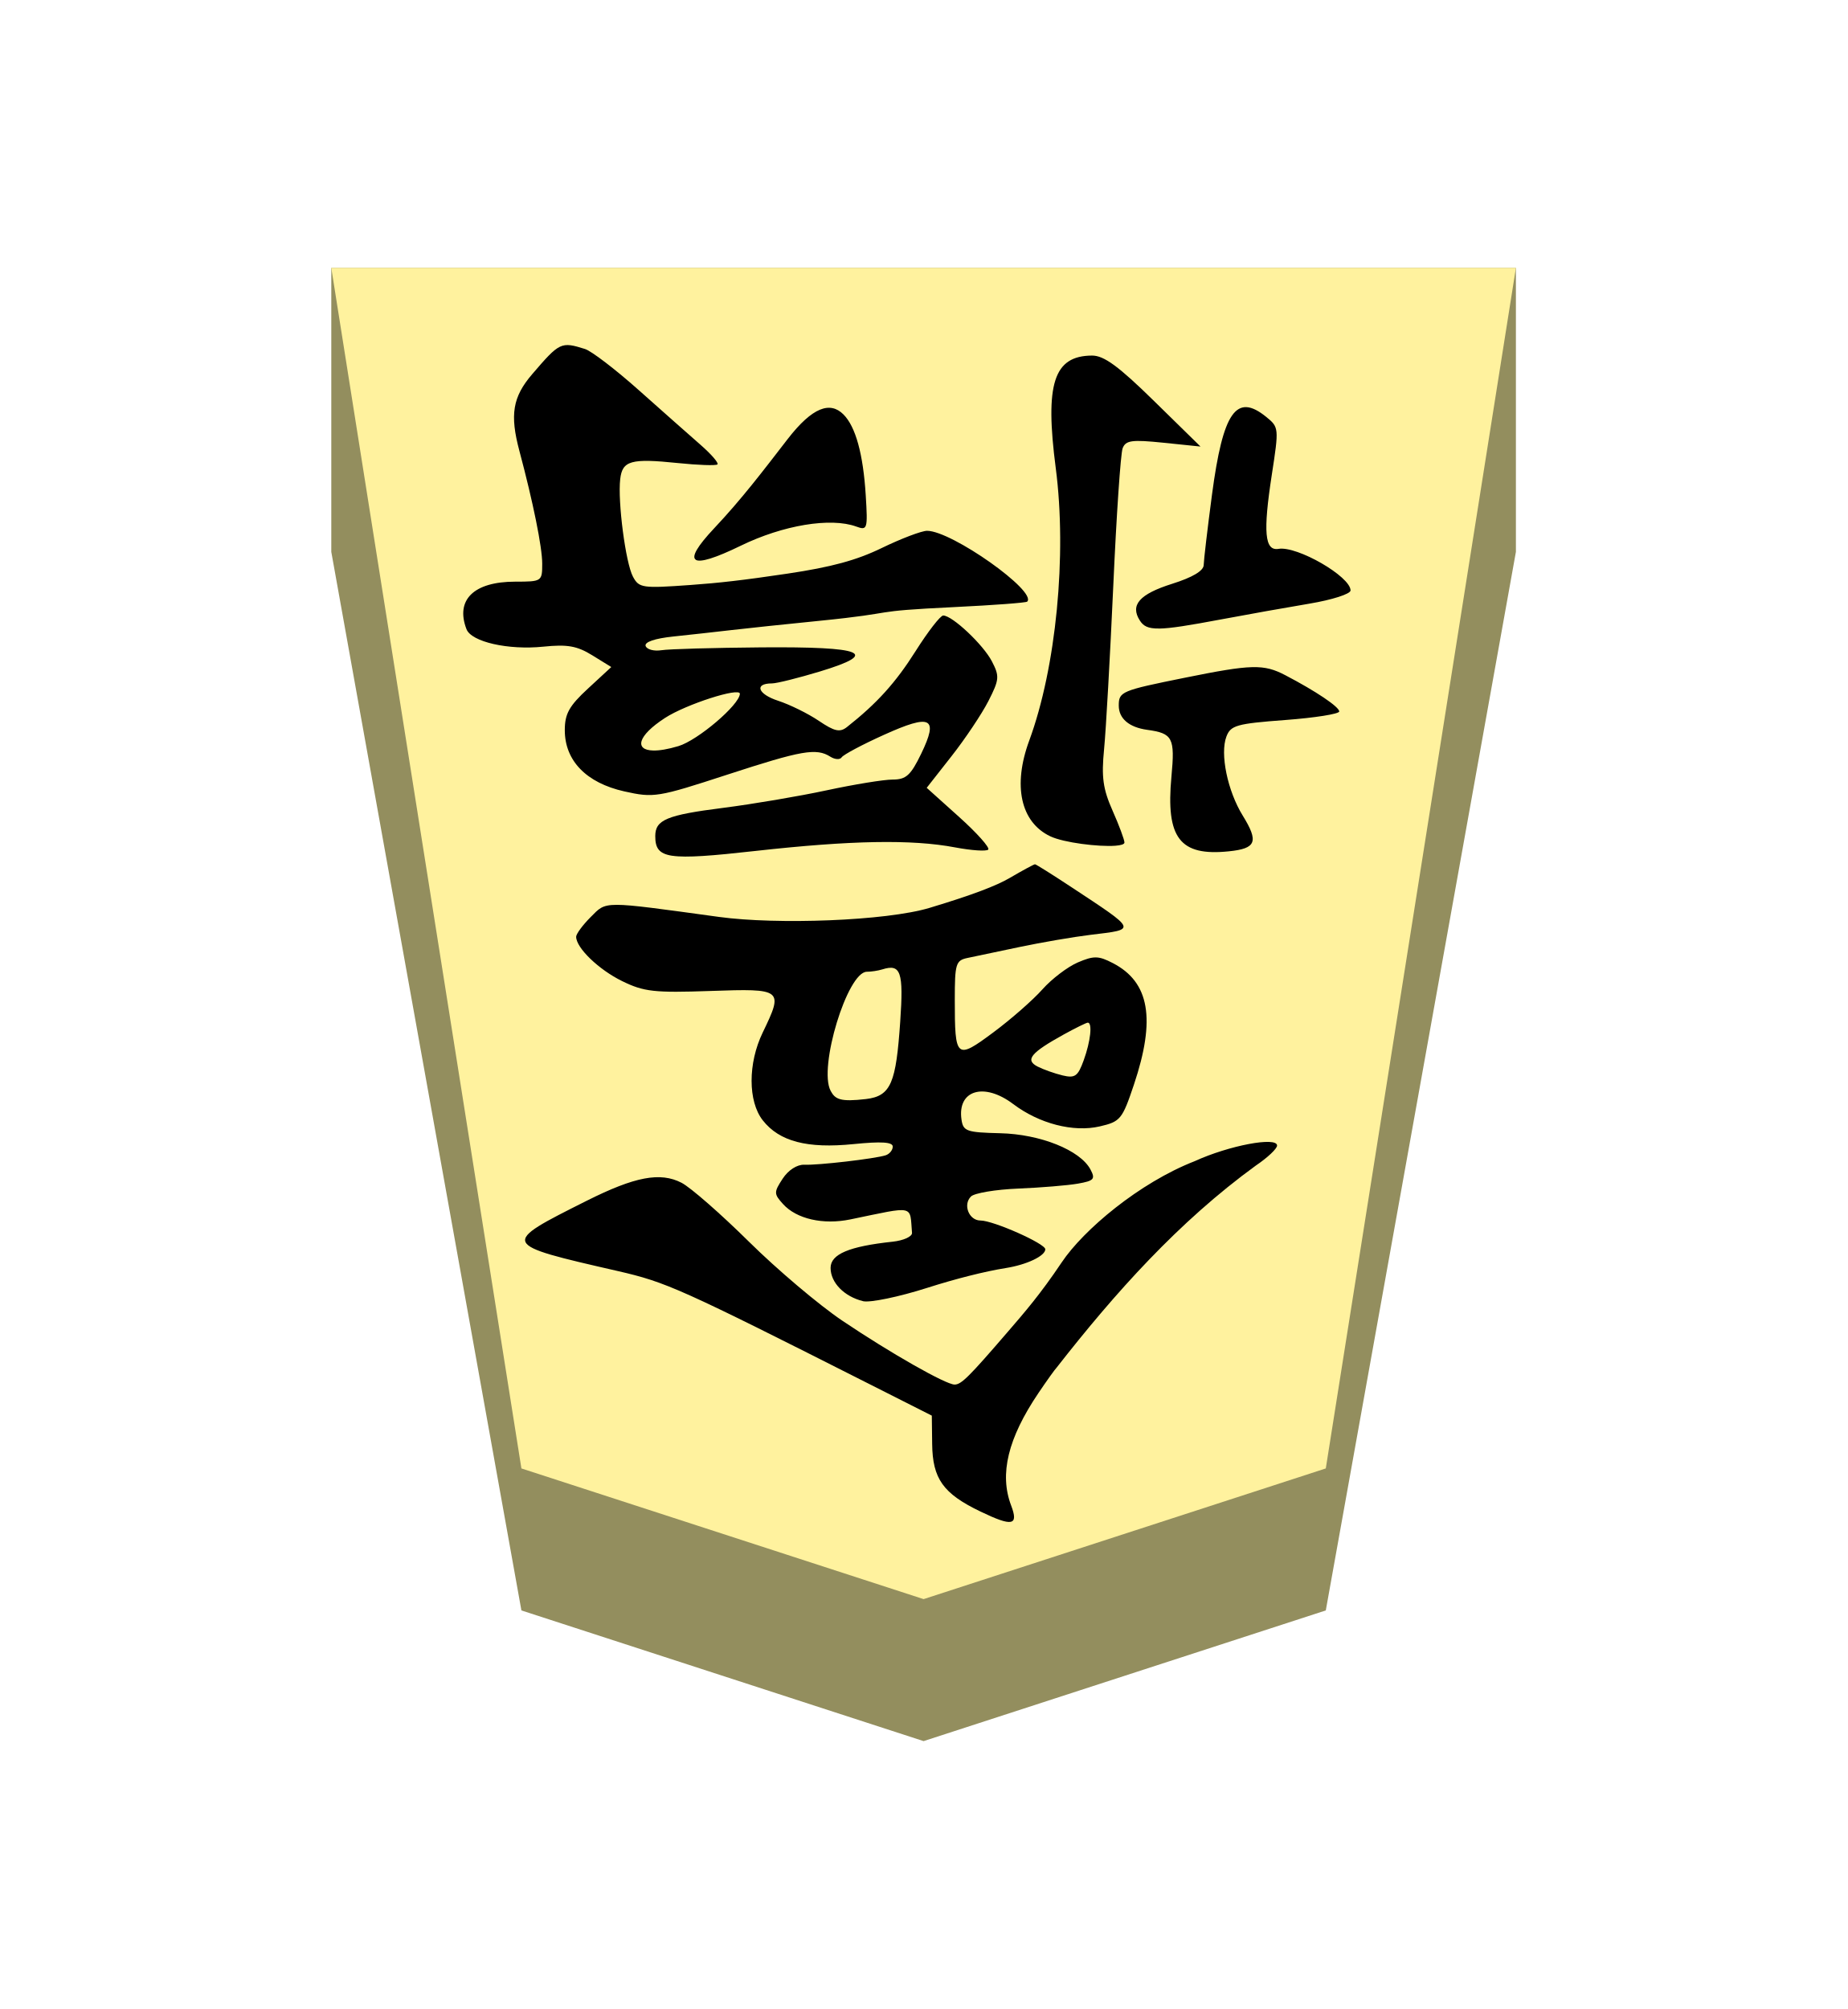
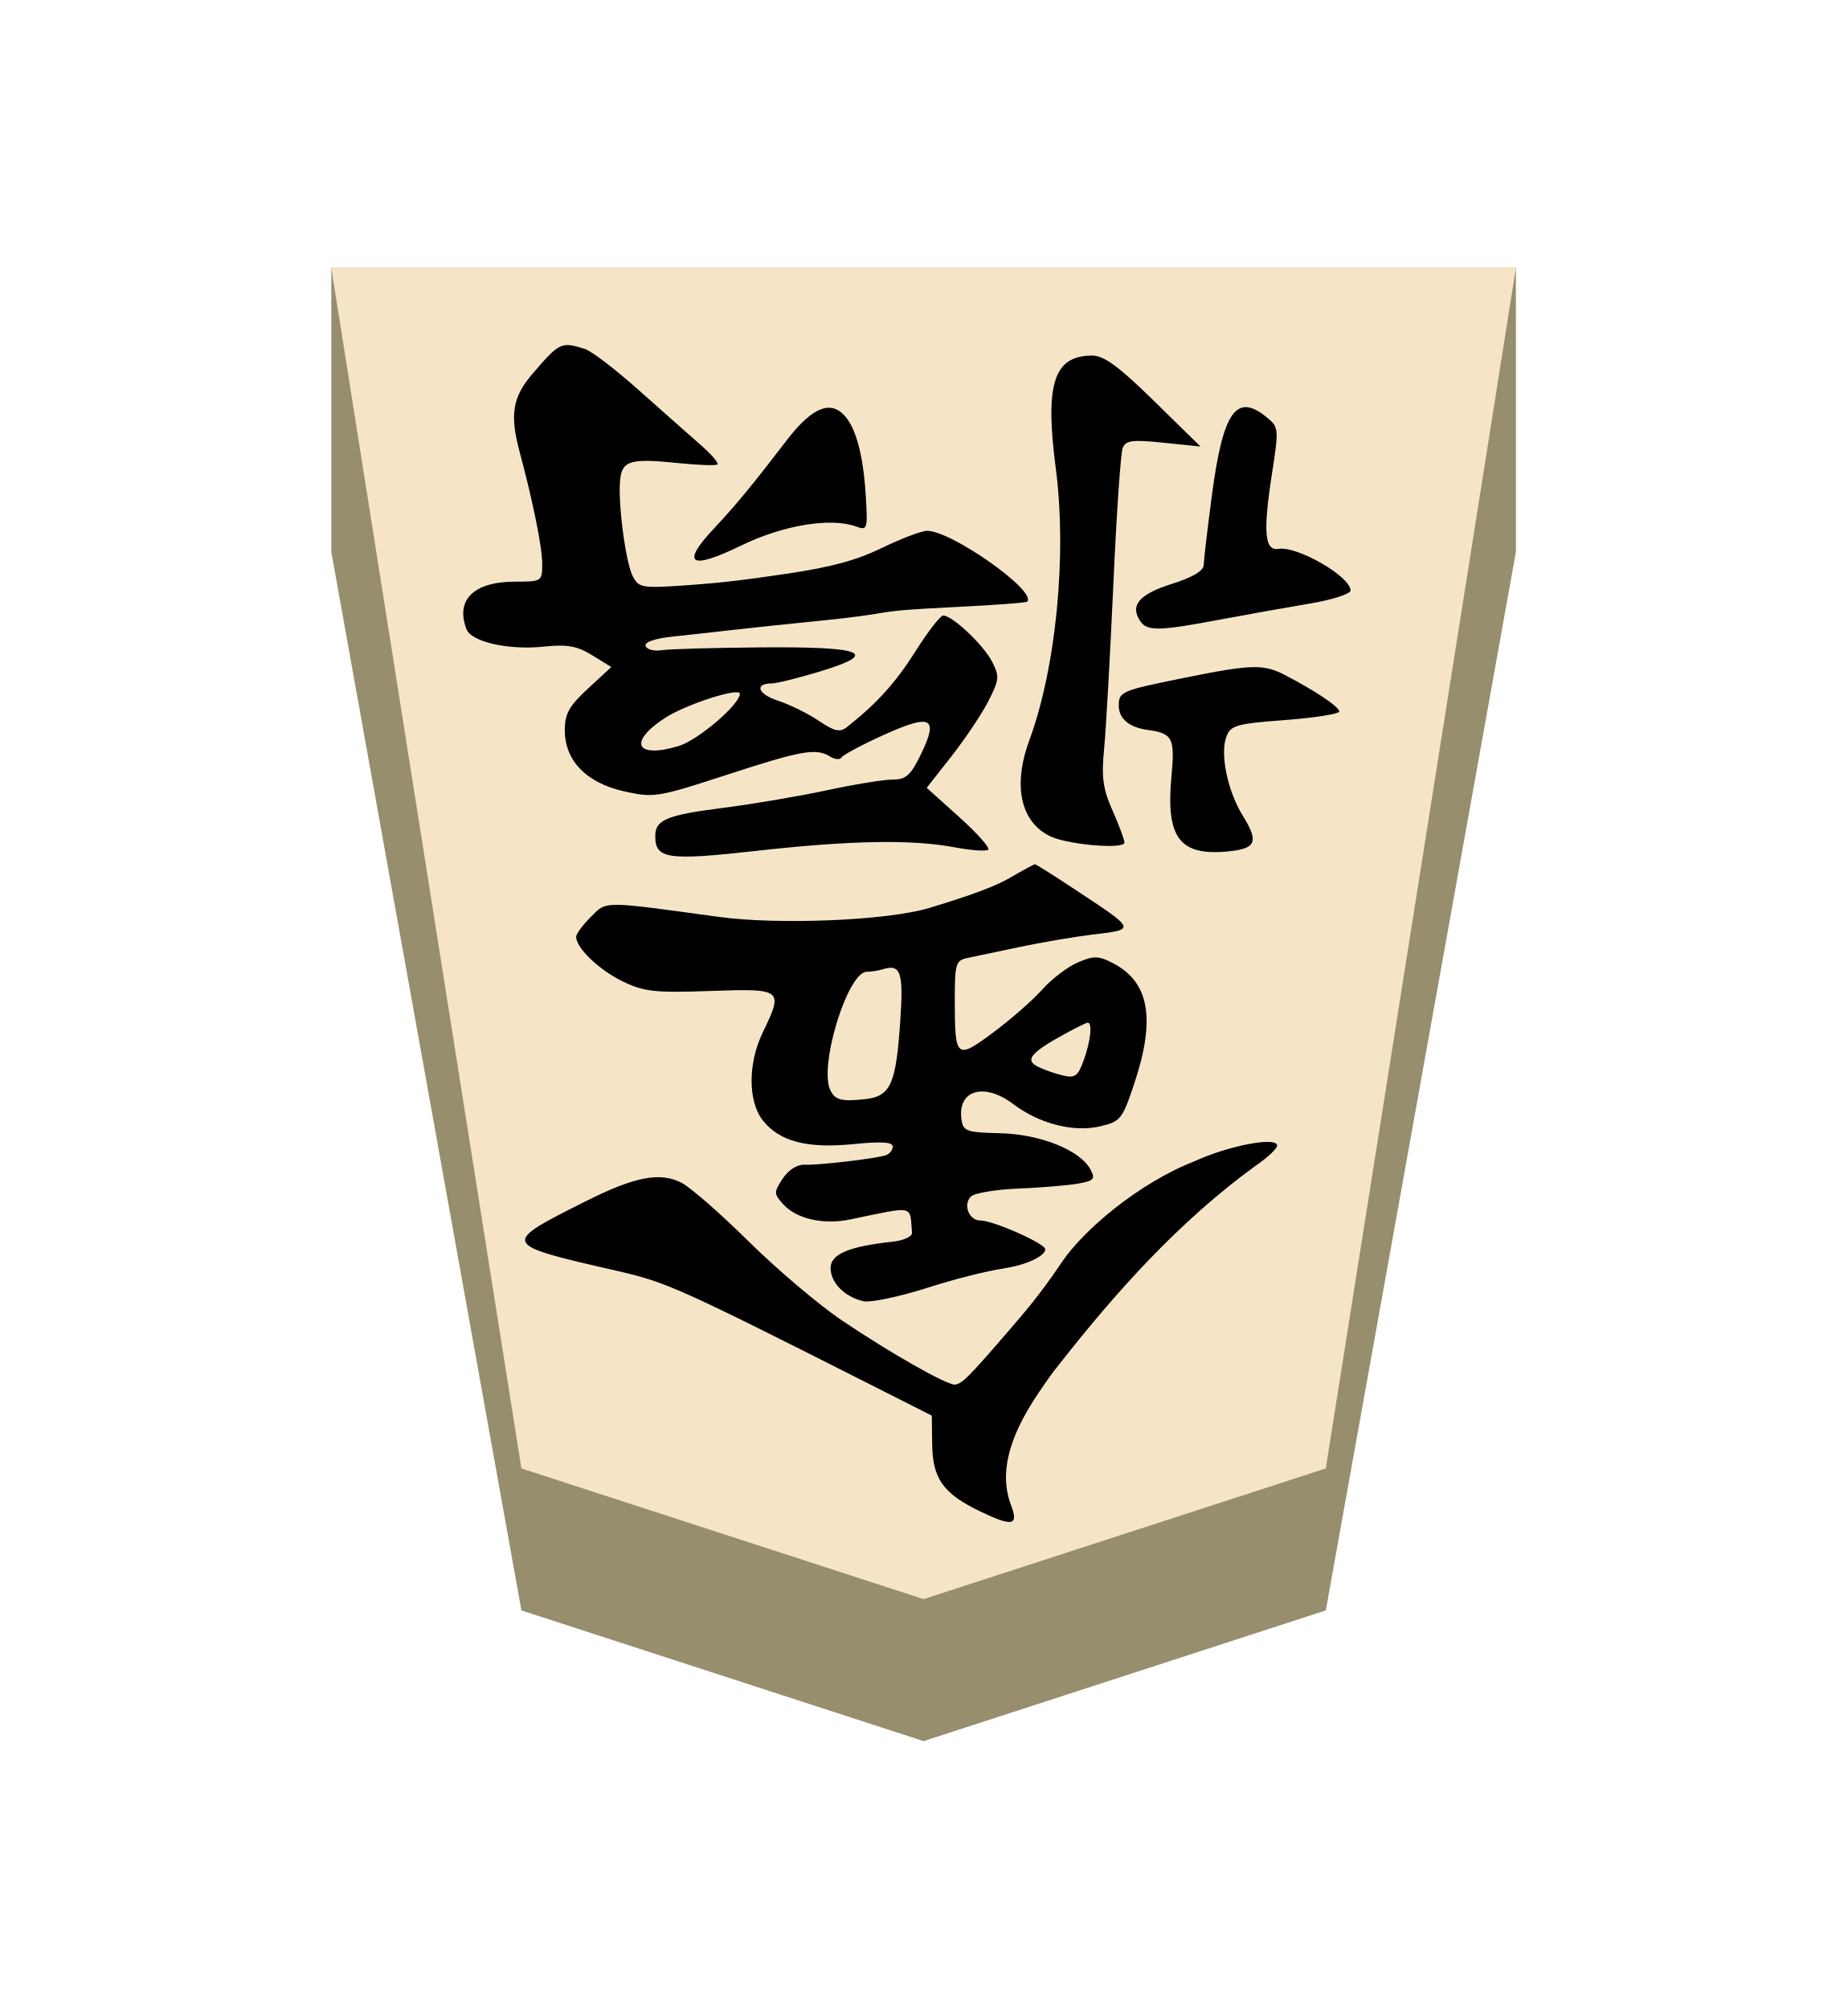
<svg xmlns="http://www.w3.org/2000/svg" viewBox="-1.542 -1.677 41.634 45.274" version="1.1" id="svg1" xml:space="preserve">
  <defs id="defs1" />
  <g id="layer1" transform="translate(-84.72499,-164.64)">
-     <path style="fill:#938e5e;fill-opacity:1;fill-rule:evenodd;stroke:none;stroke-width:0.965;stroke-linecap:round;stroke-linejoin:round;stroke-dasharray:none;stroke-opacity:1;paint-order:stroke fill markers" d="m 90.65,169 v 6.4 l 4.285,23.855 9.065,2.945 9.065,-2.945 L 117.35,175.4 V 169 Z" id="path12" />
-     <path style="display:inline;fill:#fff29e;fill-opacity:1;fill-rule:evenodd;stroke:none;stroke-width:0.36;stroke-linecap:round;stroke-linejoin:round;paint-order:stroke fill markers" d="M 104,199 94.935,196.055 90.65,169 h 26.7 l -4.285,27.055 z" id="path13-6" />
+     <path style="fill:#978e6e;fill-opacity:1;fill-rule:evenodd;stroke:none;stroke-width:0.965;stroke-linecap:round;stroke-linejoin:round;stroke-dasharray:none;stroke-opacity:1;paint-order:stroke fill markers" d="m 90.65,169 v 6.4 l 4.285,23.855 9.065,2.945 9.065,-2.945 L 117.35,175.4 V 169 Z" id="path12" />
+     <path style="display:inline;fill:#f5e5c6;fill-opacity:1;fill-rule:evenodd;stroke:none;stroke-width:0.36;stroke-linecap:round;stroke-linejoin:round;paint-order:stroke fill markers" d="M 104,199 94.935,196.055 90.65,169 h 26.7 l -4.285,27.055 z" id="path13-6" />
    <path id="path1" style="display:inline;fill:#000000;stroke-width:0.482" d="m 102.039,171.742 c -0.105,0.02 -0.098,0.141 -0.012,0.368 0.269,0.708 0.073,1.515 -0.616,2.535 -0.189,0.28 -0.374,0.538 -0.41,0.573 -1.319,1.688 -2.75,3.288 -4.49,4.553 -0.263,0.177 -0.478,0.38 -0.478,0.45 0,0.207 1.084,0.002 1.855,-0.351 1.253,-0.488 2.509,-1.55 2.999,-2.281 0.49,-0.731 0.848,-1.138 1.198,-1.545 0.896,-1.041 1.065,-1.209 1.217,-1.209 0.198,0 1.45,0.712 2.534,1.442 0.521,0.351 1.466,1.15 2.099,1.776 0.633,0.626 1.317,1.224 1.52,1.329 0.48,0.248 1.05,0.14 2.134,-0.403 1.958,-0.982 1.961,-0.977 -0.693,-1.585 -1.101,-0.253 -1.388,-0.381 -5.716,-2.569 l -1.365,-0.69 -0.008,-0.637 c -0.009,-0.786 -0.246,-1.119 -1.086,-1.523 -0.361,-0.174 -0.578,-0.254 -0.683,-0.233 z m 3.327,4.972 c -0.158,-0.038 -0.81,0.097 -1.449,0.301 -0.639,0.204 -1.295,0.37 -1.77,0.446 -0.475,0.075 -0.89,0.274 -0.89,0.423 0,0.128 1.172,0.648 1.461,0.648 0.259,0 0.401,0.355 0.215,0.541 -0.078,0.078 -0.558,0.158 -1.068,0.179 -0.51,0.021 -1.114,0.071 -1.342,0.111 -0.365,0.064 -0.399,0.104 -0.283,0.321 0.233,0.434 1.129,0.794 2.036,0.815 0.756,0.018 0.832,0.045 0.87,0.308 0.096,0.664 -0.508,0.846 -1.165,0.35 -0.587,-0.443 -1.357,-0.642 -1.952,-0.504 -0.465,0.108 -0.507,0.159 -0.769,0.94 -0.497,1.481 -0.353,2.312 0.475,2.74 0.323,0.167 0.428,0.169 0.789,0.015 0.229,-0.098 0.588,-0.371 0.798,-0.607 0.21,-0.237 0.706,-0.672 1.103,-0.967 0.841,-0.626 0.872,-0.6 0.872,0.736 0,0.809 -0.023,0.884 -0.287,0.939 -0.158,0.033 -0.688,0.145 -1.179,0.248 -0.491,0.103 -1.207,0.226 -1.593,0.273 -1.049,0.127 -1.066,0.087 0.446,1.085 h 2.5e-4 c 0.42,0.277 0.783,0.505 0.805,0.505 0.023,1.6e-4 0.281,-0.139 0.573,-0.31 0.293,-0.171 0.819,-0.376 1.802,-0.672 0.983,-0.296 3.446,-0.382 4.743,-0.205 2.658,0.364 2.53,0.364 2.895,-9.6e-4 0.181,-0.181 0.329,-0.382 0.329,-0.445 0,-0.251 -0.509,-0.742 -1.037,-1 -0.49,-0.24 -0.724,-0.266 -1.989,-0.222 -1.631,0.057 -1.651,0.041 -1.179,-0.937 0.335,-0.692 0.334,-1.552 -0.002,-1.979 -0.374,-0.476 -1.001,-0.64 -2.044,-0.535 -0.626,0.063 -0.885,0.047 -0.885,-0.056 0,-0.079 0.072,-0.167 0.159,-0.196 0.242,-0.078 1.525,-0.227 1.834,-0.213 0.162,0.007 0.361,-0.12 0.488,-0.314 0.201,-0.307 0.2,-0.342 -0.009,-0.573 -0.303,-0.335 -0.904,-0.472 -1.517,-0.345 -1.475,0.304 -1.335,0.334 -1.389,-0.303 -0.007,-0.083 0.188,-0.172 0.433,-0.199 0.983,-0.105 1.402,-0.281 1.402,-0.591 0,-0.332 -0.307,-0.646 -0.733,-0.75 z m 0.73,4.742 c 0.279,0.522 -0.379,2.682 -0.817,2.682 -0.098,0 -0.254,0.024 -0.348,0.053 -0.418,0.132 -0.482,-0.054 -0.404,-1.178 0.095,-1.37 0.202,-1.678 0.774,-1.744 0.572,-0.066 0.69,-0.01 0.795,0.186 z m -5.228,0.346 c 0.179,0.043 0.433,0.133 0.564,0.2 0.287,0.148 0.154,0.311 -0.592,0.723 -0.265,0.146 -0.509,0.266 -0.541,0.266 -0.108,0 -0.063,-0.42 0.092,-0.847 0.131,-0.363 0.196,-0.409 0.478,-0.342 z m 8.794,4.95 c -0.318,-0.047 -0.884,-0.002 -1.877,0.109 -2.146,0.239 -3.522,0.264 -4.492,0.08 -0.371,-0.07 -0.709,-0.093 -0.75,-0.05 -0.041,0.043 0.254,0.374 0.656,0.735 l 0.731,0.657 -0.561,0.715 c -0.309,0.393 -0.682,0.952 -0.83,1.241 -0.246,0.483 -0.253,0.557 -0.079,0.893 0.195,0.377 0.893,1.034 1.098,1.034 0.064,0 0.344,-0.362 0.624,-0.805 0.448,-0.709 0.87,-1.176 1.545,-1.708 0.16,-0.126 0.28,-0.1 0.635,0.14 0.241,0.163 0.653,0.366 0.917,0.452 0.46,0.15 0.545,0.391 0.139,0.391 -0.108,0 -0.596,0.122 -1.085,0.27 -1.36,0.413 -0.995,0.561 1.334,0.542 1.065,-0.009 2.074,-0.037 2.242,-0.064 0.168,-0.026 0.328,0.016 0.356,0.095 0.031,0.089 -0.205,0.17 -0.624,0.214 -0.371,0.039 -0.961,0.104 -1.311,0.145 -0.35,0.041 -1.235,0.134 -1.966,0.207 -1.93,0.192 -0.994,0.212 -3.075,0.312 -0.868,0.042 -1.599,0.097 -1.624,0.122 -0.23,0.23 1.701,1.596 2.257,1.596 0.122,0 0.583,-0.175 1.026,-0.39 0.565,-0.274 1.127,-0.427 2.119,-0.575 0.992,-0.148 1.552,-0.211 2.186,-0.256 1.088,-0.078 1.161,-0.068 1.298,0.188 0.165,0.308 0.346,1.692 0.287,2.199 -0.048,0.416 -0.243,0.47 -1.299,0.361 -0.456,-0.047 -0.857,-0.061 -0.892,-0.031 -0.035,0.03 0.137,0.229 0.382,0.443 0.245,0.214 0.871,0.768 1.392,1.232 0.52,0.464 1.065,0.88 1.21,0.926 0.541,0.169 0.571,0.155 1.189,-0.565 0.443,-0.516 0.509,-0.914 0.29,-1.733 -0.309,-1.157 -0.514,-2.167 -0.514,-2.539 0,-0.4 0.009,-0.406 0.609,-0.406 0.933,0 1.352,-0.409 1.098,-1.071 -0.11,-0.286 -0.94,-0.475 -1.731,-0.394 -0.544,0.056 -0.761,0.017 -1.105,-0.195 l -0.428,-0.264 0.524,-0.484 c 0.426,-0.393 0.524,-0.569 0.524,-0.939 0,-0.688 -0.485,-1.187 -1.339,-1.379 -0.668,-0.149 -0.752,-0.136 -2.321,0.376 -1.687,0.55 -2.008,0.606 -2.326,0.405 -0.103,-0.065 -0.218,-0.071 -0.255,-0.013 -0.037,0.058 -0.464,0.286 -0.95,0.505 -1.066,0.482 -1.238,0.395 -0.842,-0.424 0.237,-0.489 0.341,-0.583 0.644,-0.583 0.199,0 0.867,-0.109 1.486,-0.242 0.618,-0.133 1.669,-0.311 2.335,-0.396 1.27,-0.161 1.529,-0.269 1.529,-0.636 0,-0.258 -0.07,-0.397 -0.387,-0.444 z m -12.542,0.1 c -0.618,0.063 -0.677,0.215 -0.313,0.805 0.342,0.553 0.516,1.393 0.368,1.781 -0.096,0.253 -0.229,0.291 -1.325,0.373 -0.67,0.05 -1.218,0.137 -1.218,0.193 0,0.103 0.526,0.457 1.214,0.816 0.49,0.256 0.758,0.249 2.27,-0.057 1.431,-0.289 1.485,-0.312 1.485,-0.628 0,-0.291 -0.233,-0.489 -0.64,-0.545 -0.577,-0.079 -0.629,-0.179 -0.547,-1.055 0.129,-1.384 -0.188,-1.797 -1.294,-1.683 z m 2.558,0.126 c -0.125,0.009 -0.205,0.033 -0.205,0.072 0,0.062 0.12,0.386 0.268,0.719 0.217,0.49 0.253,0.755 0.191,1.386 -0.042,0.429 -0.135,2.083 -0.207,3.675 -0.071,1.592 -0.166,2.989 -0.211,3.105 -0.069,0.179 -0.206,0.198 -0.918,0.125 l -0.837,-0.086 1.047,1.026 c 0.802,0.786 1.129,1.025 1.398,1.024 0.864,-0.005 1.066,-0.633 0.817,-2.539 -0.255,-1.958 -0.008,-4.493 0.598,-6.137 0.375,-1.016 0.194,-1.839 -0.473,-2.157 -0.304,-0.145 -1.094,-0.241 -1.469,-0.213 z m 10.419,2.146 c 0.417,0.01 0.361,0.325 -0.269,0.734 -0.472,0.307 -1.694,0.7 -1.687,0.543 0.01,-0.249 0.948,-1.047 1.384,-1.178 0.241,-0.072 0.432,-0.103 0.571,-0.099 z m -11.406,2.748 c -0.258,0.003 -0.673,0.071 -1.383,0.204 -0.596,0.112 -1.499,0.273 -2.007,0.358 -0.508,0.085 -0.924,0.218 -0.924,0.297 0,0.313 1.203,1.008 1.624,0.937 0.312,-0.052 0.35,0.376 0.151,1.669 -0.163,1.056 -0.161,1.072 0.127,1.306 0.673,0.545 0.973,0.115 1.221,-1.754 0.101,-0.762 0.185,-1.476 0.187,-1.585 0.002,-0.13 0.25,-0.278 0.71,-0.423 0.737,-0.232 0.954,-0.478 0.729,-0.828 -0.079,-0.123 -0.179,-0.184 -0.437,-0.18 z m 10.445,1.55 c -0.102,-0.066 -0.442,0.038 -1.015,0.317 -0.955,0.465 -2.025,0.642 -2.603,0.432 -0.251,-0.092 -0.261,-0.059 -0.214,0.702 0.058,0.934 0.228,1.55 0.503,1.825 0.297,0.297 0.695,0.171 1.258,-0.557 0.563,-0.728 1.028,-1.343 1.656,-2.01 0.38,-0.404 0.516,-0.641 0.414,-0.707 z" transform="rotate(180,104,184.5)" />
  </g>
</svg>
